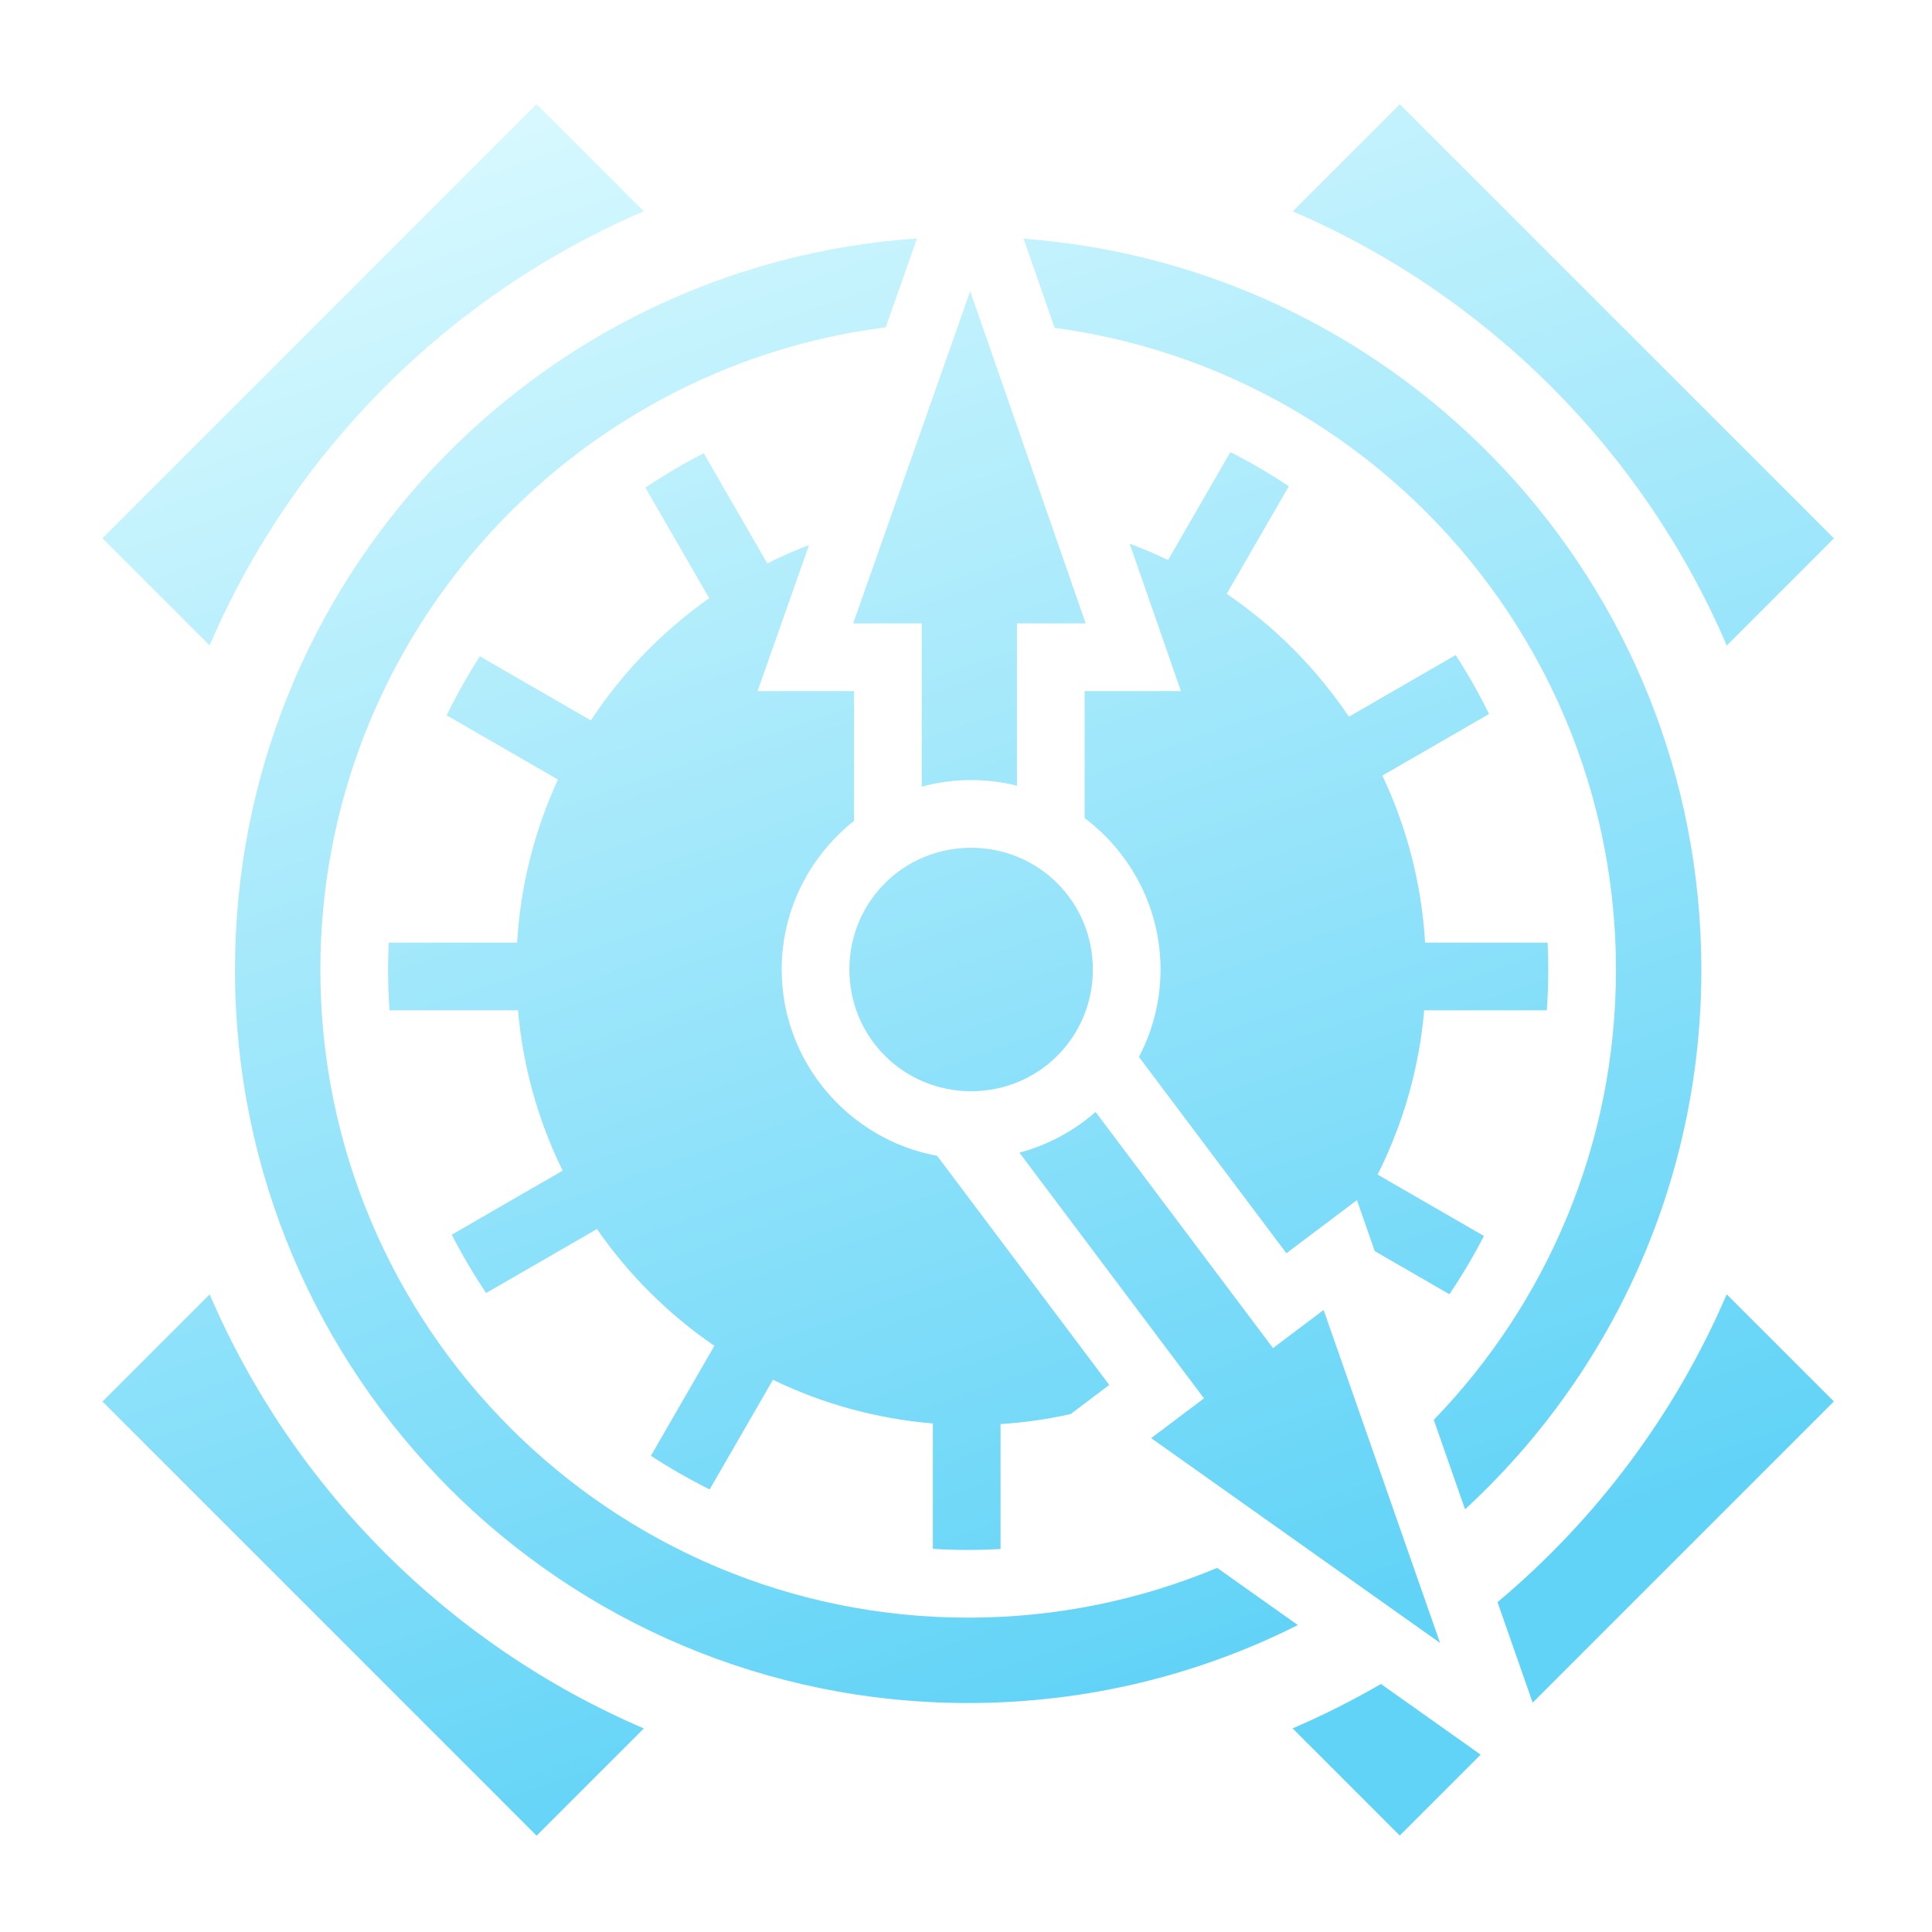
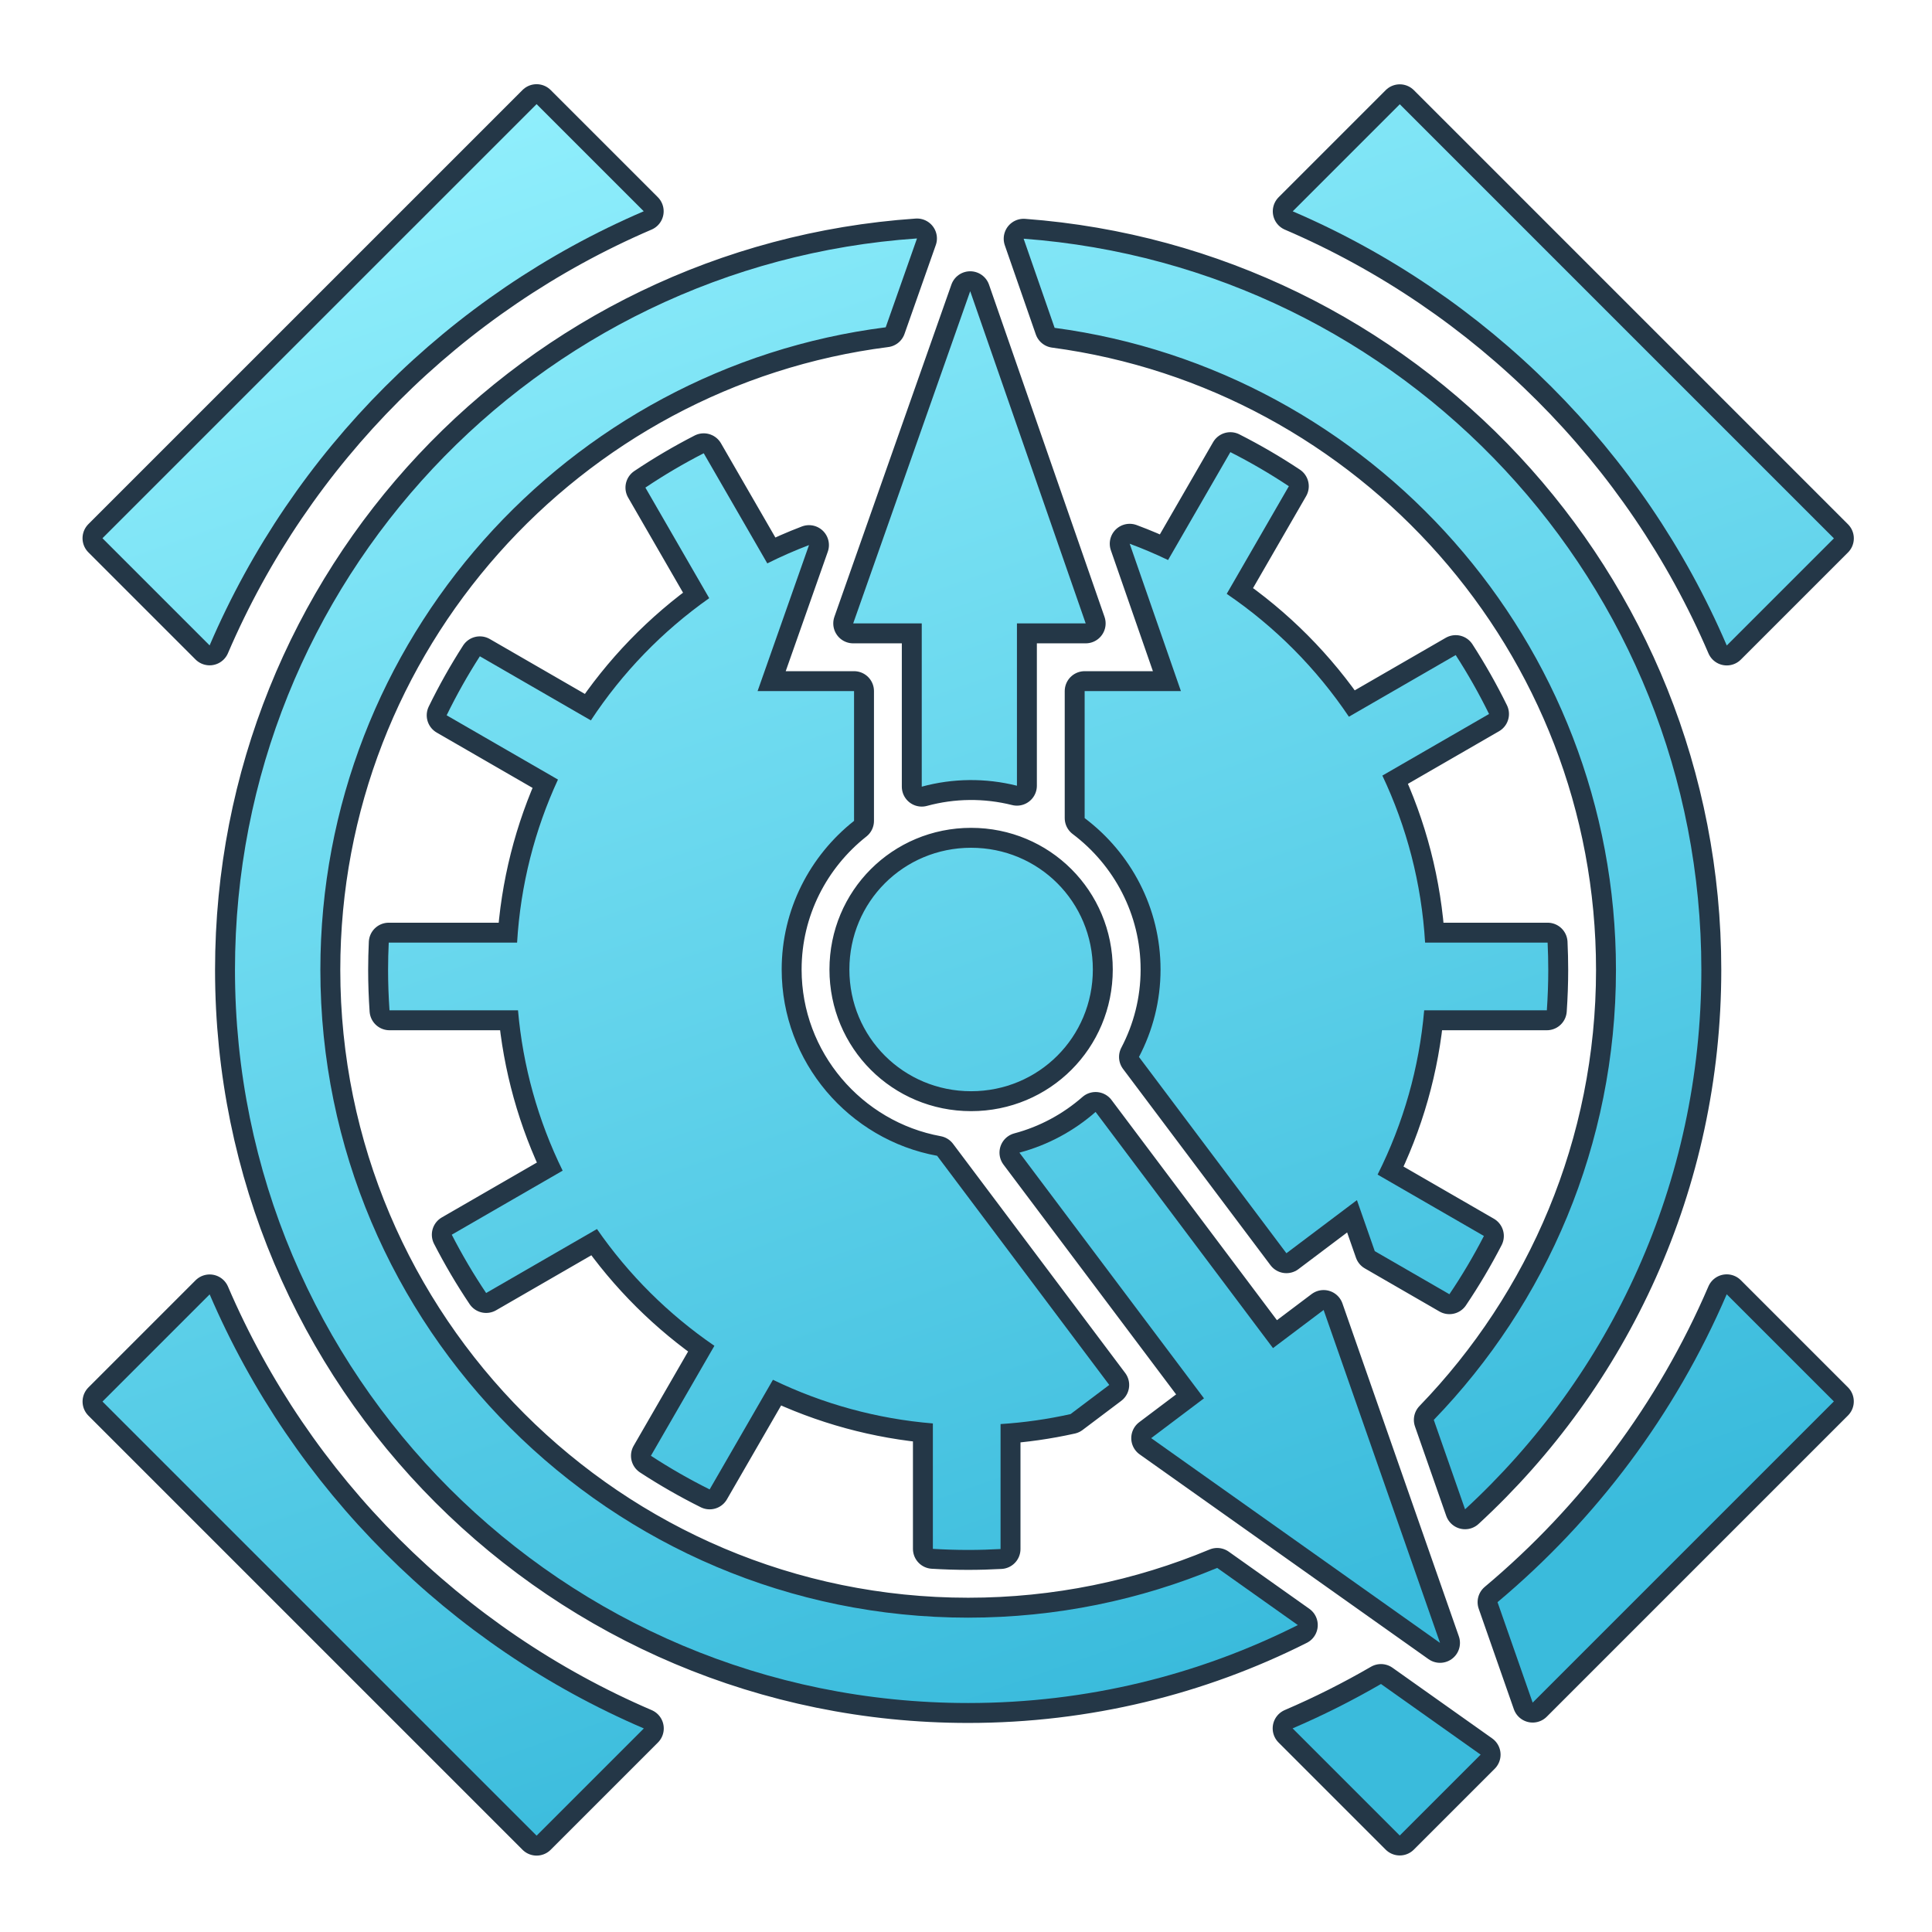
<svg xmlns="http://www.w3.org/2000/svg" viewBox="0 0 512 512">
  <defs>
    <linearGradient id="ink" x1="0" y1="0" x2=".35" y2="1">
-       <stop stop-color="#e2fcff" />
-       <stop offset="1" stop-color="#61d3f7" />
+       <stop stop-color="#97f3ff" />
+       <stop offset="1" stop-color="#3abbdc" />
    </linearGradient>
  </defs>
-   <g fill="url(#ink)">
+   <g fill="url(#ink)" stroke="#243747" stroke-width="11" stroke-linejoin="round" paint-order="stroke fill">
    <g transform="translate(10 10) scale(.96)">
      <path d="M137.71 18.326 17.866 138.166l29.582 29.582c23.04-53.698 66.14-96.802 119.84-119.842l-29.58-29.58zm238.286.04L346.44 47.92c53.693 23.048 96.79 66.155 119.822 119.857l29.576-29.575-119.842-119.84zm-133.27 37.04C137.405 62.64 54.448 150.126 54.448 257.31c0 111.93 90.466 202.397 202.398 202.397 32.75 0 63.66-7.757 91.007-21.52l-22.26-15.78c-21.173 8.84-44.394 13.734-68.745 13.734-98.652 0-178.827-80.172-178.827-178.824 0-90.942 68.133-166.178 156.065-177.382l8.637-24.528zm29.432.076 8.555 24.604c87.397 11.69 154.96 86.67 154.96 177.23 0 48.234-19.17 92.043-50.29 124.23l8.633 24.686c40.12-36.963 65.23-89.96 65.23-148.923 0-106.782-82.332-194.023-187.088-201.828zm-14.75 14.49-32.3 91.706h18.925v45.068a51.903 51.903 0 0 1 26.28-.26v-44.808h18.98L257.408 69.97zm71.82 44.42-17.197 29.79a124.427 124.427 0 0 0-10.596-4.5l14.144 40.683h-26.576v35.057c12.702 9.562 20.95 24.756 20.95 41.793 0 8.697-2.16 16.91-5.956 24.142l40.705 54.186 19.466-14.662 4.924 14.08 20.603 11.897a159.744 159.744 0 0 0 9.526-16.08l-29.35-16.945a124.838 124.838 0 0 0 12.86-45.348h33.862c.253-3.69.392-7.412.392-11.168 0-2.52-.066-5.026-.18-7.52h-33.82c-.98-16.423-5.11-31.993-11.796-46.112l29.45-17.002a159.986 159.986 0 0 0-9.208-16.266l-29.48 17.02a126.089 126.089 0 0 0-33.73-33.922l17.153-29.71a159.353 159.353 0 0 0-16.144-9.41zm-145.38.313a159.591 159.591 0 0 0-16.104 9.483l17.62 30.523a126.205 126.205 0 0 0-32.67 33.737l-30.645-17.695a159.369 159.369 0 0 0-9.167 16.29l30.73 17.74c-6.385 13.828-10.33 29.016-11.285 45.015H96.895a163.084 163.084 0 0 0-.182 7.52c0 3.755.14 7.477.392 11.167h35.477a124.845 124.845 0 0 0 12.324 44.264l-30.613 17.674a159.794 159.794 0 0 0 9.492 16.1l30.592-17.663a126.143 126.143 0 0 0 32.418 32.236l-17.527 30.353a159.69 159.69 0 0 0 16.216 9.292l17.473-30.265a124.857 124.857 0 0 0 44.147 12.052v34.62c3.224.193 6.472.303 9.746.303 3 0 5.98-.09 8.94-.252v-34.497a125.559 125.559 0 0 0 19.325-2.756l10.682-8.047-47.52-63.257c-24.326-4.454-42.908-25.862-42.908-51.428 0-16.593 7.833-31.43 19.976-41.026v-35.825h-26.63l14.196-40.31a125.085 125.085 0 0 0-11.51 5.056l-17.554-30.405zm73.814 108.906c-18.67 0-33.605 14.935-33.605 33.605 0 18.67 14.936 33.603 33.605 33.603 18.67 0 33.604-14.934 33.604-33.603 0-18.67-14.934-33.604-33.604-33.604zm34.363 72.927c-5.978 5.234-13.142 9.14-21.03 11.233l50.952 67.828-14.578 10.984 79.74 56.525-32.137-91.902-13.975 10.525-48.973-65.193zm174.223 50.33c-14.203 33.102-36.037 62.167-63.27 84.998l9.7 27.733 83.15-83.15-29.58-29.58zM47.46 346.9l-29.585 29.586 119.84 119.84 29.603-29.603C113.616 443.69 70.508 400.593 47.46 346.9zm323.343 107.553a226.818 226.818 0 0 1-24.395 12.254l29.58 29.58 22.33-22.33-27.515-19.504z" />
    </g>
  </g>
</svg>
